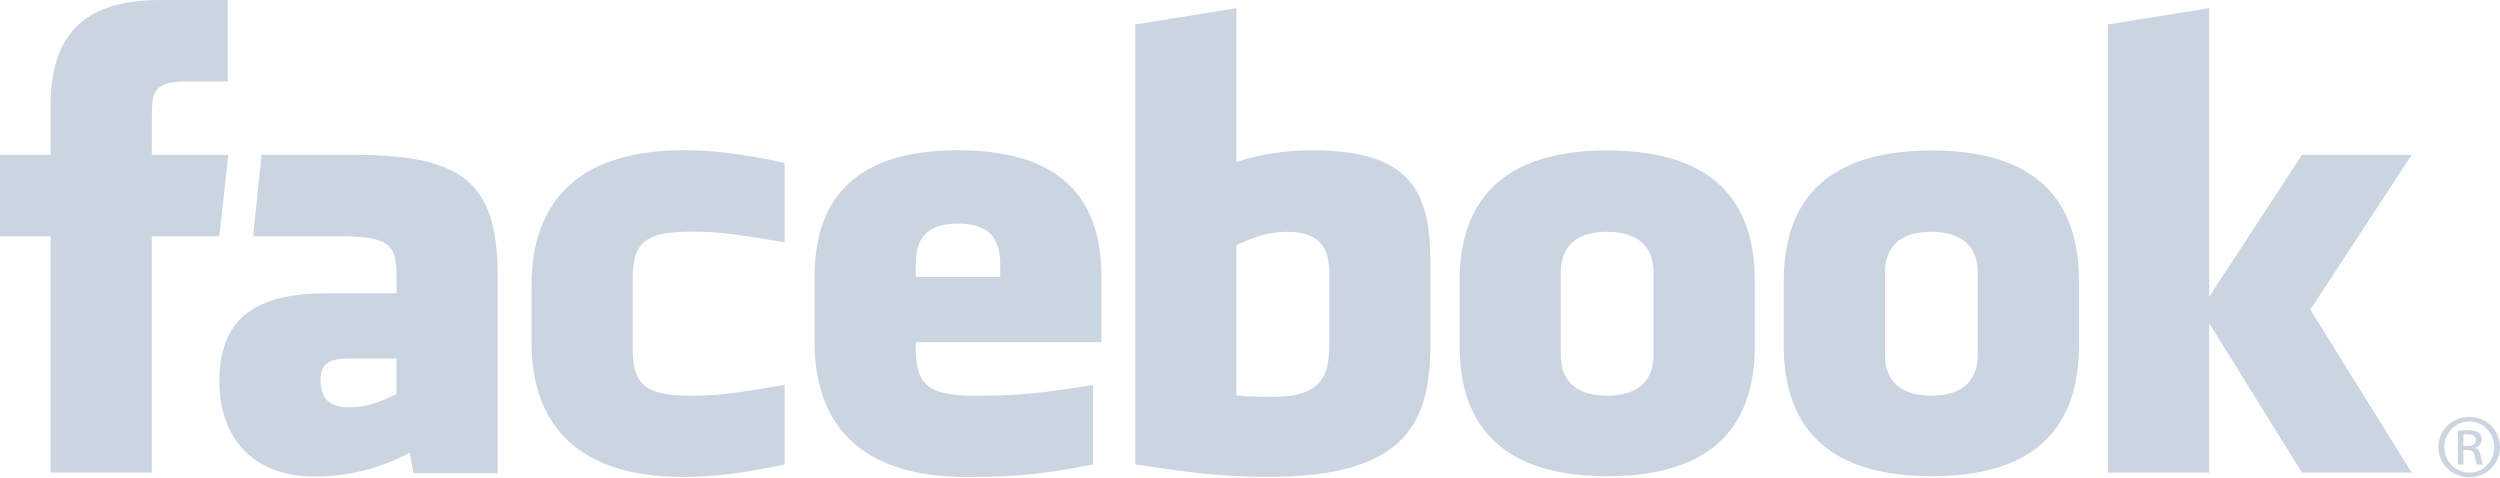
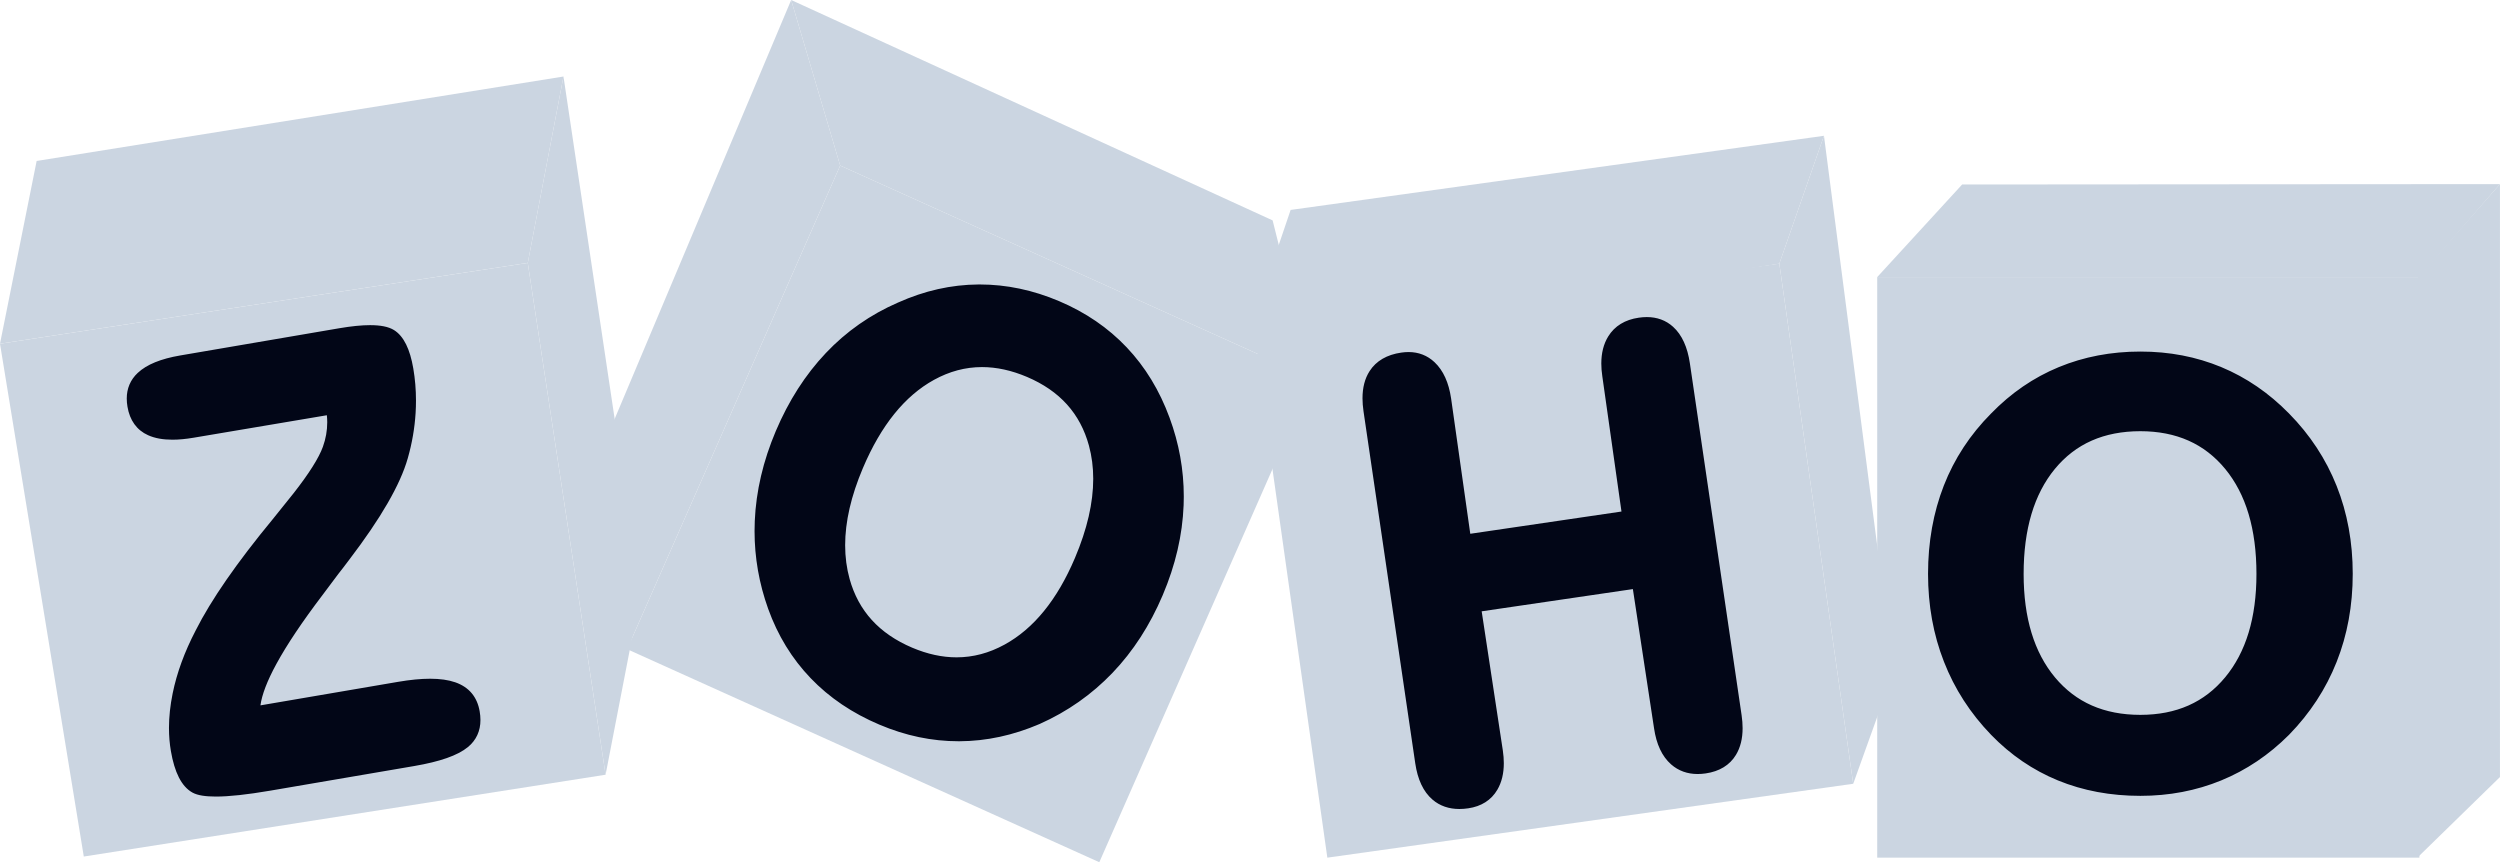
- <svg xmlns="http://www.w3.org/2000/svg" width="110" height="21">
-   <path fill="#CBD5E1" fill-rule="nonzero" d="M56.63 10.2c-.908 0-1.563.287-2.226.58v6.622c.635.059 1 .059 1.603.059 2.18 0 2.48-.963 2.48-2.308V11.99c0-.993-.342-1.79-1.857-1.79Zm-14.478-.362c-1.513 0-1.858.801-1.858 1.793v.557h3.714v-.557c0-.992-.345-1.793-1.856-1.793Zm-28.048 6.893c0 .785.384 1.193 1.231 1.193.91 0 1.447-.286 2.11-.58v-1.57H15.46c-.941 0-1.355.168-1.355.957Zm56.61-6.532c-1.515 0-2.04.798-2.04 1.791v3.624c0 .995.525 1.795 2.04 1.795 1.511 0 2.04-.8 2.04-1.795V11.99c0-.993-.529-1.79-2.04-1.79ZM6.68 20.795H2.225V10.396H0V6.813h2.226V4.661C2.226 1.738 3.482 0 7.052 0h2.972v3.584H8.166c-1.39 0-1.481.5-1.481 1.435l-.006 1.794h3.366l-.394 3.583H6.679v10.399Zm15.222.027h-3.713l-.16-.906a8.76 8.76 0 0 1-4.205 1.053c-2.723 0-4.172-1.755-4.172-4.18 0-2.863 1.691-3.884 4.716-3.884h3.079v-.619c0-1.46-.174-1.89-2.503-1.89h-3.808l.372-3.583h4.162c5.11 0 6.232 1.558 6.232 5.502v8.507Zm12.622-10.163c-2.31-.382-2.973-.466-4.084-.466-1.997 0-2.6.425-2.6 2.06v3.094c0 1.635.603 2.062 2.6 2.062 1.111 0 1.774-.086 4.084-.47v3.496c-2.023.437-3.341.552-4.455.552-4.782 0-6.682-2.425-6.682-5.93v-2.51c0-3.506 1.9-5.936 6.682-5.936 1.114 0 2.432.115 4.455.555v3.493Zm13.938 4.399h-8.167v.289c0 1.635.603 2.062 2.6 2.062 1.793 0 2.889-.086 5.194-.47v3.496c-2.223.437-3.382.552-5.564.552-4.782 0-6.684-2.425-6.684-5.93v-2.87c0-3.065 1.411-5.576 6.311-5.576s6.31 2.482 6.31 5.577v2.87Zm14.478.066c0 3.387-1.003 5.857-7.082 5.857-2.196 0-3.483-.186-5.906-.546V1.076L54.403.36v6.772c.962-.345 2.208-.52 3.34-.52 4.454 0 5.196 1.925 5.196 5.02v3.492Zm14.272.074c0 2.921-1.25 5.755-6.482 5.755-5.234 0-6.508-2.834-6.508-5.755v-2.821c0-2.923 1.274-5.757 6.508-5.757 5.232 0 6.482 2.834 6.482 5.757v2.82Zm14.263 0c0 2.921-1.252 5.755-6.483 5.755-5.234 0-6.508-2.834-6.508-5.755v-2.821c0-2.923 1.274-5.757 6.508-5.757 5.231 0 6.483 2.834 6.483 5.757v2.82Zm14.637 5.597h-4.826l-4.082-6.573v6.573H92.75V1.076l4.454-.717v12.695l4.082-6.24h4.826l-4.456 6.81 4.456 7.17ZM84.976 10.199c-1.513 0-2.038.798-2.038 1.791v3.624c0 .995.525 1.795 2.038 1.795 1.51 0 2.045-.8 2.045-1.795V11.99c0-.993-.534-1.79-2.045-1.79Zm23.677 8.143c.75 0 1.347.59 1.347 1.327 0 .748-.598 1.331-1.353 1.331-.751 0-1.36-.583-1.36-1.331 0-.737.609-1.327 1.36-1.327h.006Zm-.006.206c-.604 0-1.098.502-1.098 1.12 0 .63.494 1.126 1.104 1.126.61.006 1.097-.495 1.097-1.12 0-.624-.487-1.126-1.097-1.126h-.006Zm-.256 1.893h-.244v-1.48c.128-.018.25-.035.434-.035.232 0 .383.047.477.112.09.065.138.165.138.306 0 .195-.133.312-.298.36v.011c.134.024.225.141.256.359.036.23.073.318.097.366h-.256c-.036-.048-.073-.183-.104-.378-.036-.188-.134-.259-.33-.259h-.17v.638Zm0-.82h.177c.2 0 .371-.07.371-.254 0-.13-.096-.259-.37-.259-.08 0-.136.006-.178.012v.502Z" />
+ <svg xmlns="http://www.w3.org/2000/svg" width="290.01" height="100" version="1.1" viewBox="0 0 290.01 100" xml:space="preserve">
+   <defs>
+     <linearGradient id="linearGradient30" x2="1" gradientTransform="matrix(-7e-6 -164.3 -164.3 7e-6 636.24 170.92)" gradientUnits="userSpaceOnUse">
+       <stop stop-color="#CBD5E1" offset="0" />
+       <stop stop-color="#CBD5E1" offset="1" />
+     </linearGradient>
+     <linearGradient id="linearGradient56" x2="1" gradientTransform="matrix(161.08 -129.36 -129.36 -161.08 380.05 153.54)" gradientUnits="userSpaceOnUse">
+       <stop stop-color="#CBD5E1" offset="0" />
+       <stop stop-color="#CBD5E1" offset="1" />
+     </linearGradient>
+     <clipPath id="clipPath70">
+       <path d="m248.83 206.33 139.83-63.093-63.094-143.23-139.83 63.089 63.094 143.24" />
+     </clipPath>
+     <linearGradient id="linearGradient84" x2="1" gradientTransform="matrix(-6e-6 -143.94 -143.94 6e-6 287.19 149.02)" gradientUnits="userSpaceOnUse">
+       <stop stop-color="#CBD5E1" offset="0" />
+       <stop stop-color="#CBD5E1" offset="1" />
+     </linearGradient>
+     <linearGradient id="linearGradient110" x2="1" gradientTransform="matrix(24.754 -149.44 -149.44 -24.754 78.386 163.11)" gradientUnits="userSpaceOnUse">
+       <stop stop-color="#CBD5E1" offset="0" />
+       <stop stop-color="#CBD5E1" offset="1" />
+     </linearGradient>
+   </defs>
+   <g transform="matrix(1.3333 0 0 -1.3333 0 100.08)">
+     <g transform="matrix(.29378 0 0 .29378 0 .042373)">
+       <g transform="translate(740.38 200.84)">
+         <path d="m0 0v-175.61l-24.248-23.659v171.73l24.248 27.54" fill="#CBD5E1" />
+       </g>
+       <path d="m716.52 173.3h-160.57v-171.94h160.57z" fill="url(#linearGradient30)" />
+       <g transform="translate(581.1 200.72)">
+         <path d="m0 0-25.151-27.424h160.57l23.857 27.54-159.28-0.116" fill="#CBD5E1" />
+       </g>
+       <g transform="translate(382.23 193.19)">
+         <path d="M 0,0 157.946,21.956 144.731,-15.916 -4.901,-39.646 -4.264,-12.575 0,0" fill="#CBD5E1" />
+       </g>
+       <path d="m526.96 177.28 21.881-154.04-155.74-21.883-21.03 148.92 9.094 7.106 145.8 19.893" fill="url(#linearGradient56)" />
+       <g transform="translate(540.18 215.15)">
+         <path d="m0 0 0.122-0.93 20.484-157.73-11.94-33.25-21.881 154.04" fill="#CBD5E1" />
+       </g>
+       <g clip-path="url(#clipPath70)">
+         <path d="m0 255.36h740.38v-255.3h-740.38z" fill="url(#linearGradient84)" />
+       </g>
+       <g transform="translate(234.31 255.36)">
+         <path d="M 0,0 14.515,-49.028 154.343,-112.121 142.588,-65.273 0,0" fill="#CBD5E1" />
+       </g>
+       <g transform="translate(234.31 255.36)">
+         <path d="m 0,0 -56.279,-133.569 7.7,-58.697 L 14.515,-49.028 0,0" fill="#CBD5E1" />
+       </g>
+       <path d="m156.3 177.5 23.047-151.58-154.53-24.23-24.82 151.87 156.3 23.932" fill="url(#linearGradient110)" />
+       <g transform="translate(0 153.57)">
+         <path d="M 0,0 10.852,54.119 166.879,79.129 156.304,23.932 0,0" fill="#CBD5E1" />
+       </g>
+       <g transform="translate(166.88 232.7)">
+         <path d="M 0,0 22.877,-153.042 12.472,-206.773 -10.575,-55.197 0,0" fill="#CBD5E1" />
+       </g>
+       <g transform="translate(500.47 147.76)">
+         <path d="m0 0c-0.703 4.784-2.337 8.434-4.985 10.825-2.105 1.91-4.753 2.875-7.771 2.87-0.77 0-1.563-0.062-2.386-0.182-4.043-0.581-7.14-2.454-9.038-5.546-1.38-2.234-2.05-4.929-2.05-8.029 0-1.187 0.099-2.438 0.293-3.75l5.681-40.081-44.78-6.59-5.681 40.089c-0.687 4.66-2.298 8.273-4.91 10.729-2.109 1.991-4.739 3.009-7.705 3.002-0.7 0-1.419-0.056-2.153-0.164-4.215-0.607-7.425-2.445-9.374-5.491-1.414-2.194-2.096-4.902-2.096-8.051 0-1.209 0.103-2.487 0.298-3.835l15.322-104.24c0.703-4.793 2.38-8.435 5.135-10.789 2.149-1.839 4.843-2.764 7.929-2.758 0.843 0 1.72 0.066 2.625 0.2 3.855 0.558 6.833 2.423 8.629 5.511 1.287 2.195 1.913 4.832 1.913 7.85 0 1.208-0.099 2.474-0.295 3.8l-6.261 41.184 44.778 6.581 6.265-41.183c0.689-4.73 2.349-8.351 5.066-10.736 2.158-1.898 4.826-2.853 7.85-2.848 0.777 0 1.573 0.059 2.395 0.18 4.028 0.586 7.113 2.431 8.955 5.498 1.327 2.188 1.967 4.841 1.967 7.899 0 1.21-0.097 2.483-0.293 3.82zm-182.12-57.657c-5.269-12.41-12.224-20.924-20.83-25.641-4.612-2.527-9.338-3.777-14.227-3.779-4.248 0-8.627 0.949-13.149 2.863-9.786 4.172-15.882 10.877-18.521 20.334-0.882 3.173-1.326 6.508-1.326 10.013 0 6.941 1.742 14.556 5.256 22.841 5.388 12.704 12.421 21.371 21.034 26.117 4.599 2.535 9.329 3.794 14.234 3.794 4.295 0 8.733-0.961 13.33-2.912 9.724-4.137 15.759-10.857 18.35-20.357 0.842-3.106 1.266-6.375 1.266-9.817 0-7.088-1.791-14.909-5.417-23.456zm15.318 62.394c-5.494 5.794-12.167 10.351-19.993 13.67-7.768 3.3-15.622 4.946-23.537 4.946l-0.365-2e-3c-8.037-0.052-15.98-1.841-23.809-5.353v3e-3c-8.195-3.567-15.337-8.558-21.396-14.968-6.06-6.406-10.995-14.112-14.805-23.088-3.758-8.872-5.844-17.747-6.231-26.624-0.045-1.004-0.066-2.009-0.066-3.01 0-7.834 1.343-15.509 4.027-23.008 2.848-7.916 7.047-14.769 12.584-20.545 5.535-5.776 12.344-10.373 20.401-13.782v2e-3c7.706-3.274 15.531-4.912 23.457-4.908h0.203c7.994 0.037 15.922 1.75 23.76 5.117l7e-3 3e-3 5e-3 3e-3c8.245 3.679 15.436 8.737 21.568 15.139 6.129 6.408 11.084 14.092 14.872 23.017 3.787 8.924 5.85 17.809 6.189 26.647 0.032 0.852 0.048 1.702 0.048 2.55 0 7.947-1.404 15.734-4.214 23.352-2.974 8.094-7.214 15.047-12.705 20.839zm-193.97-102.44c-1.218 1.455-2.858 2.53-4.856 3.229-2.055 0.717-4.538 1.062-7.463 1.062-2.756 0-5.906-0.307-9.46-0.916l-40.787-6.971c0.431 3.143 1.992 7.274 4.744 12.308 3.074 5.64 7.605 12.414 13.591 20.3l3e-3 4e-3c2.054 2.745 3.624 4.842 4.709 6.29 0.779 0.965 1.864 2.384 3.27 4.26 9.33 12.24 15.105 22.206 17.319 30.028 1.267 4.435 2.038 8.904 2.317 13.405 0.076 1.232 0.111 2.455 0.111 3.669 0 3.225-0.264 6.401-0.798 9.526-0.486 2.848-1.187 5.217-2.127 7.118-0.94 1.897-2.133 3.34-3.606 4.25-1.661 1.011-3.998 1.44-7.055 1.445-2.524 0-5.551-0.306-9.094-0.91l-47.135-8.065c-5.708-0.978-9.923-2.658-12.612-5.19-2.137-2.005-3.241-4.602-3.23-7.583 0-0.778 0.071-1.583 0.215-2.416 0.663-4.005 2.75-6.942 6.115-8.436 1.986-0.896 4.386-1.324 7.187-1.324 1.908 0 4.004 0.199 6.294 0.589l39.451 6.653c0.067-0.697 0.113-1.393 0.113-2.083 0-2.465-0.427-4.872-1.282-7.242-1.171-3.265-4.097-7.933-8.76-13.867-1.321-1.62-3.345-4.144-6.072-7.564-10.639-12.888-18.259-23.876-22.87-33.016 0-4e-3 0-4e-3 -3e-3 -8e-3 0 0 0-4e-3 -1e-3 -4e-3 -3.273-6.291-5.545-12.488-6.791-18.588-0.726-3.558-1.093-6.974-1.093-10.252 0-2.347 0.188-4.619 0.565-6.818 0.54-3.155 1.319-5.758 2.368-7.82 1.049-2.053 2.387-3.588 4.039-4.496 1.538-0.834 3.798-1.165 6.909-1.174 3.949 0 9.265 0.582 15.994 1.73l42.768 7.313c7.574 1.303 12.841 3.109 15.902 5.623 2.446 2.009 3.713 4.767 3.7 8.016 0 0.822-0.076 1.671-0.229 2.554-0.359 2.109-1.142 3.918-2.36 5.371zm-36.248 39.569 3e-3 2e-3c-3e-3 -2e-3 -3e-3 -4e-3 -4e-3 -5e-3h-3e-3zm555.56-34.842c-6.152-7.435-14.437-11.125-25.131-11.137-10.767 0.012-19.086 3.69-25.272 11.087-6.168 7.403-9.29 17.581-9.294 30.645 4e-3 13.313 3.114 23.643 9.249 31.104 6.15 7.458 14.493 11.161 25.317 11.175 10.694-0.014 18.976-3.714 25.131-11.175 6.139-7.461 9.254-17.791 9.254-31.104 0-13.003-3.108-23.17-9.254-30.595zm33.001 56.66c-3.178 7.984-7.882 15.142-14.102 21.458-5.954 6.071-12.647 10.653-20.035 13.728-7.398 3.077-15.394 4.613-23.983 4.611-8.648 2e-3 -16.723-1.533-24.176-4.609-7.452-3.076-14.14-7.661-20.037-13.733-6.211-6.253-10.896-13.386-14.007-21.367-3.109-7.989-4.667-16.701-4.667-26.127 0-9.304 1.562-17.987 4.717-26.027 3.14-8.042 7.8-15.262 13.957-21.637 5.771-5.962 12.389-10.473 19.808-13.516 7.423-3.04 15.568-4.562 24.405-4.562 8.52 0 16.508 1.522 23.927 4.562 7.423 3.041 14.13 7.549 20.087 13.508 6.224 6.381 10.928 13.579 14.106 21.596 3.18 8.009 4.769 16.71 4.769 26.076s-1.589 18.052-4.769 26.039" fill="#020617" />
+       </g>
+     </g>
+   </g>
</svg>
